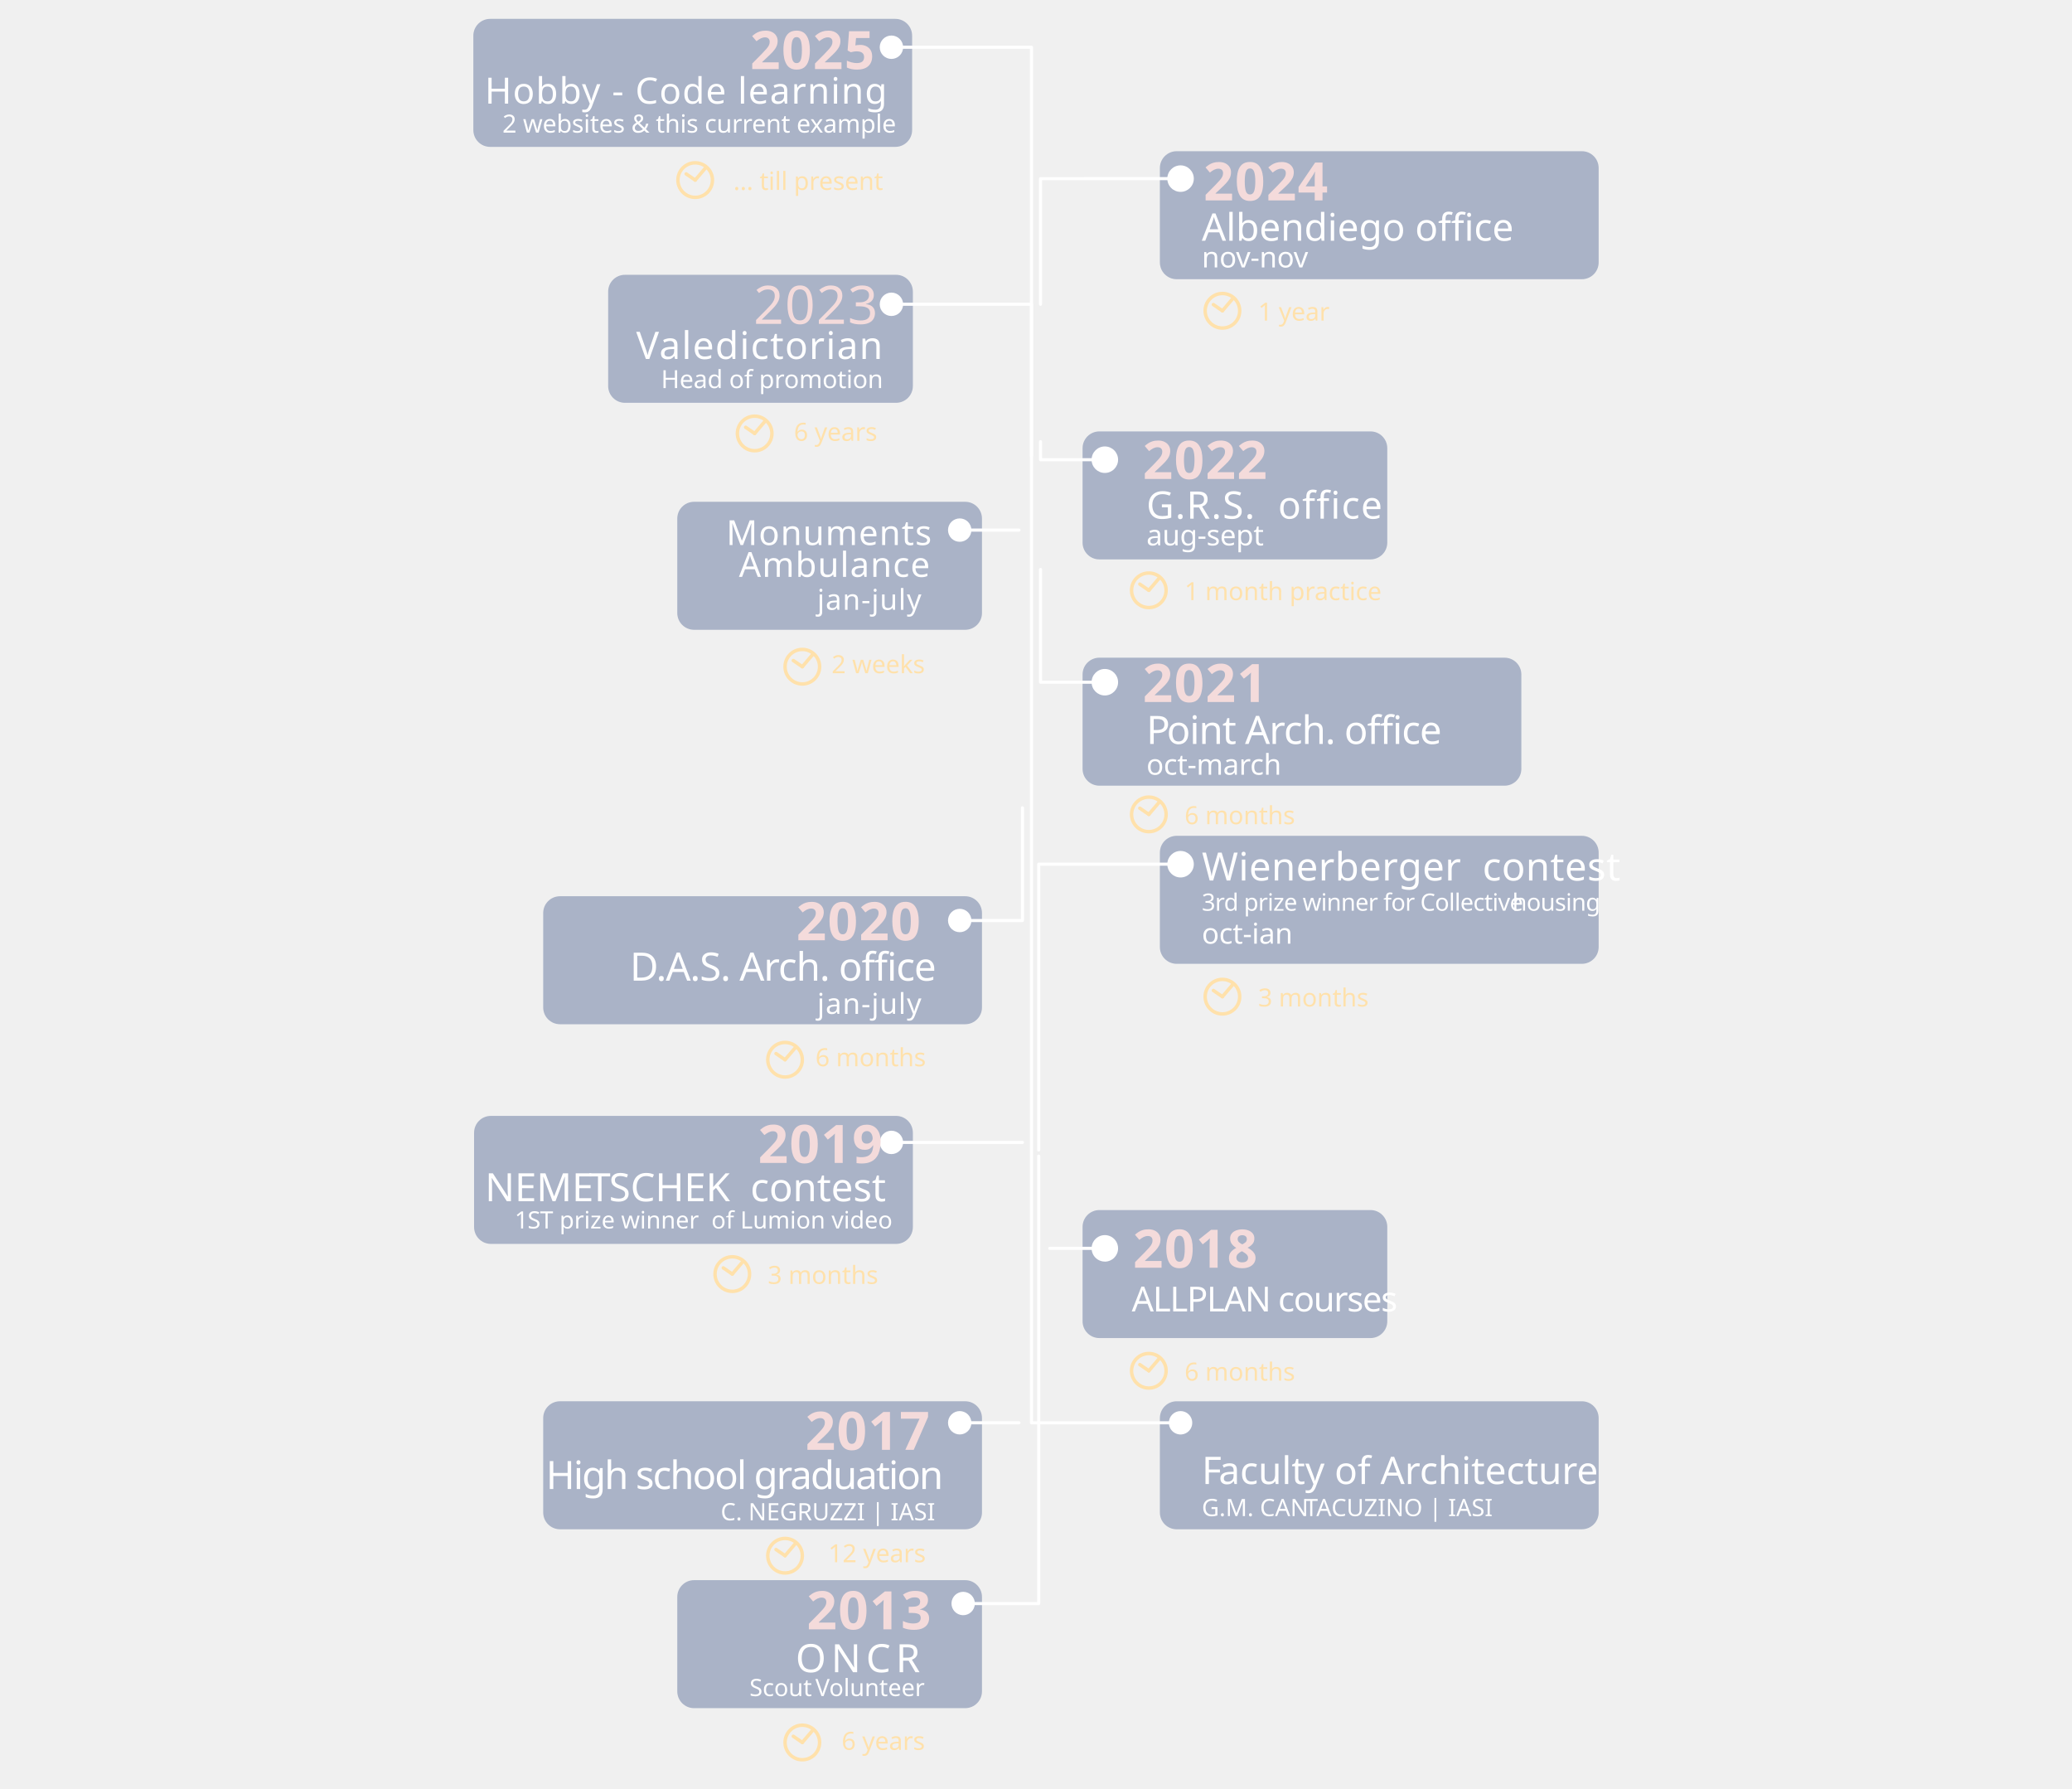
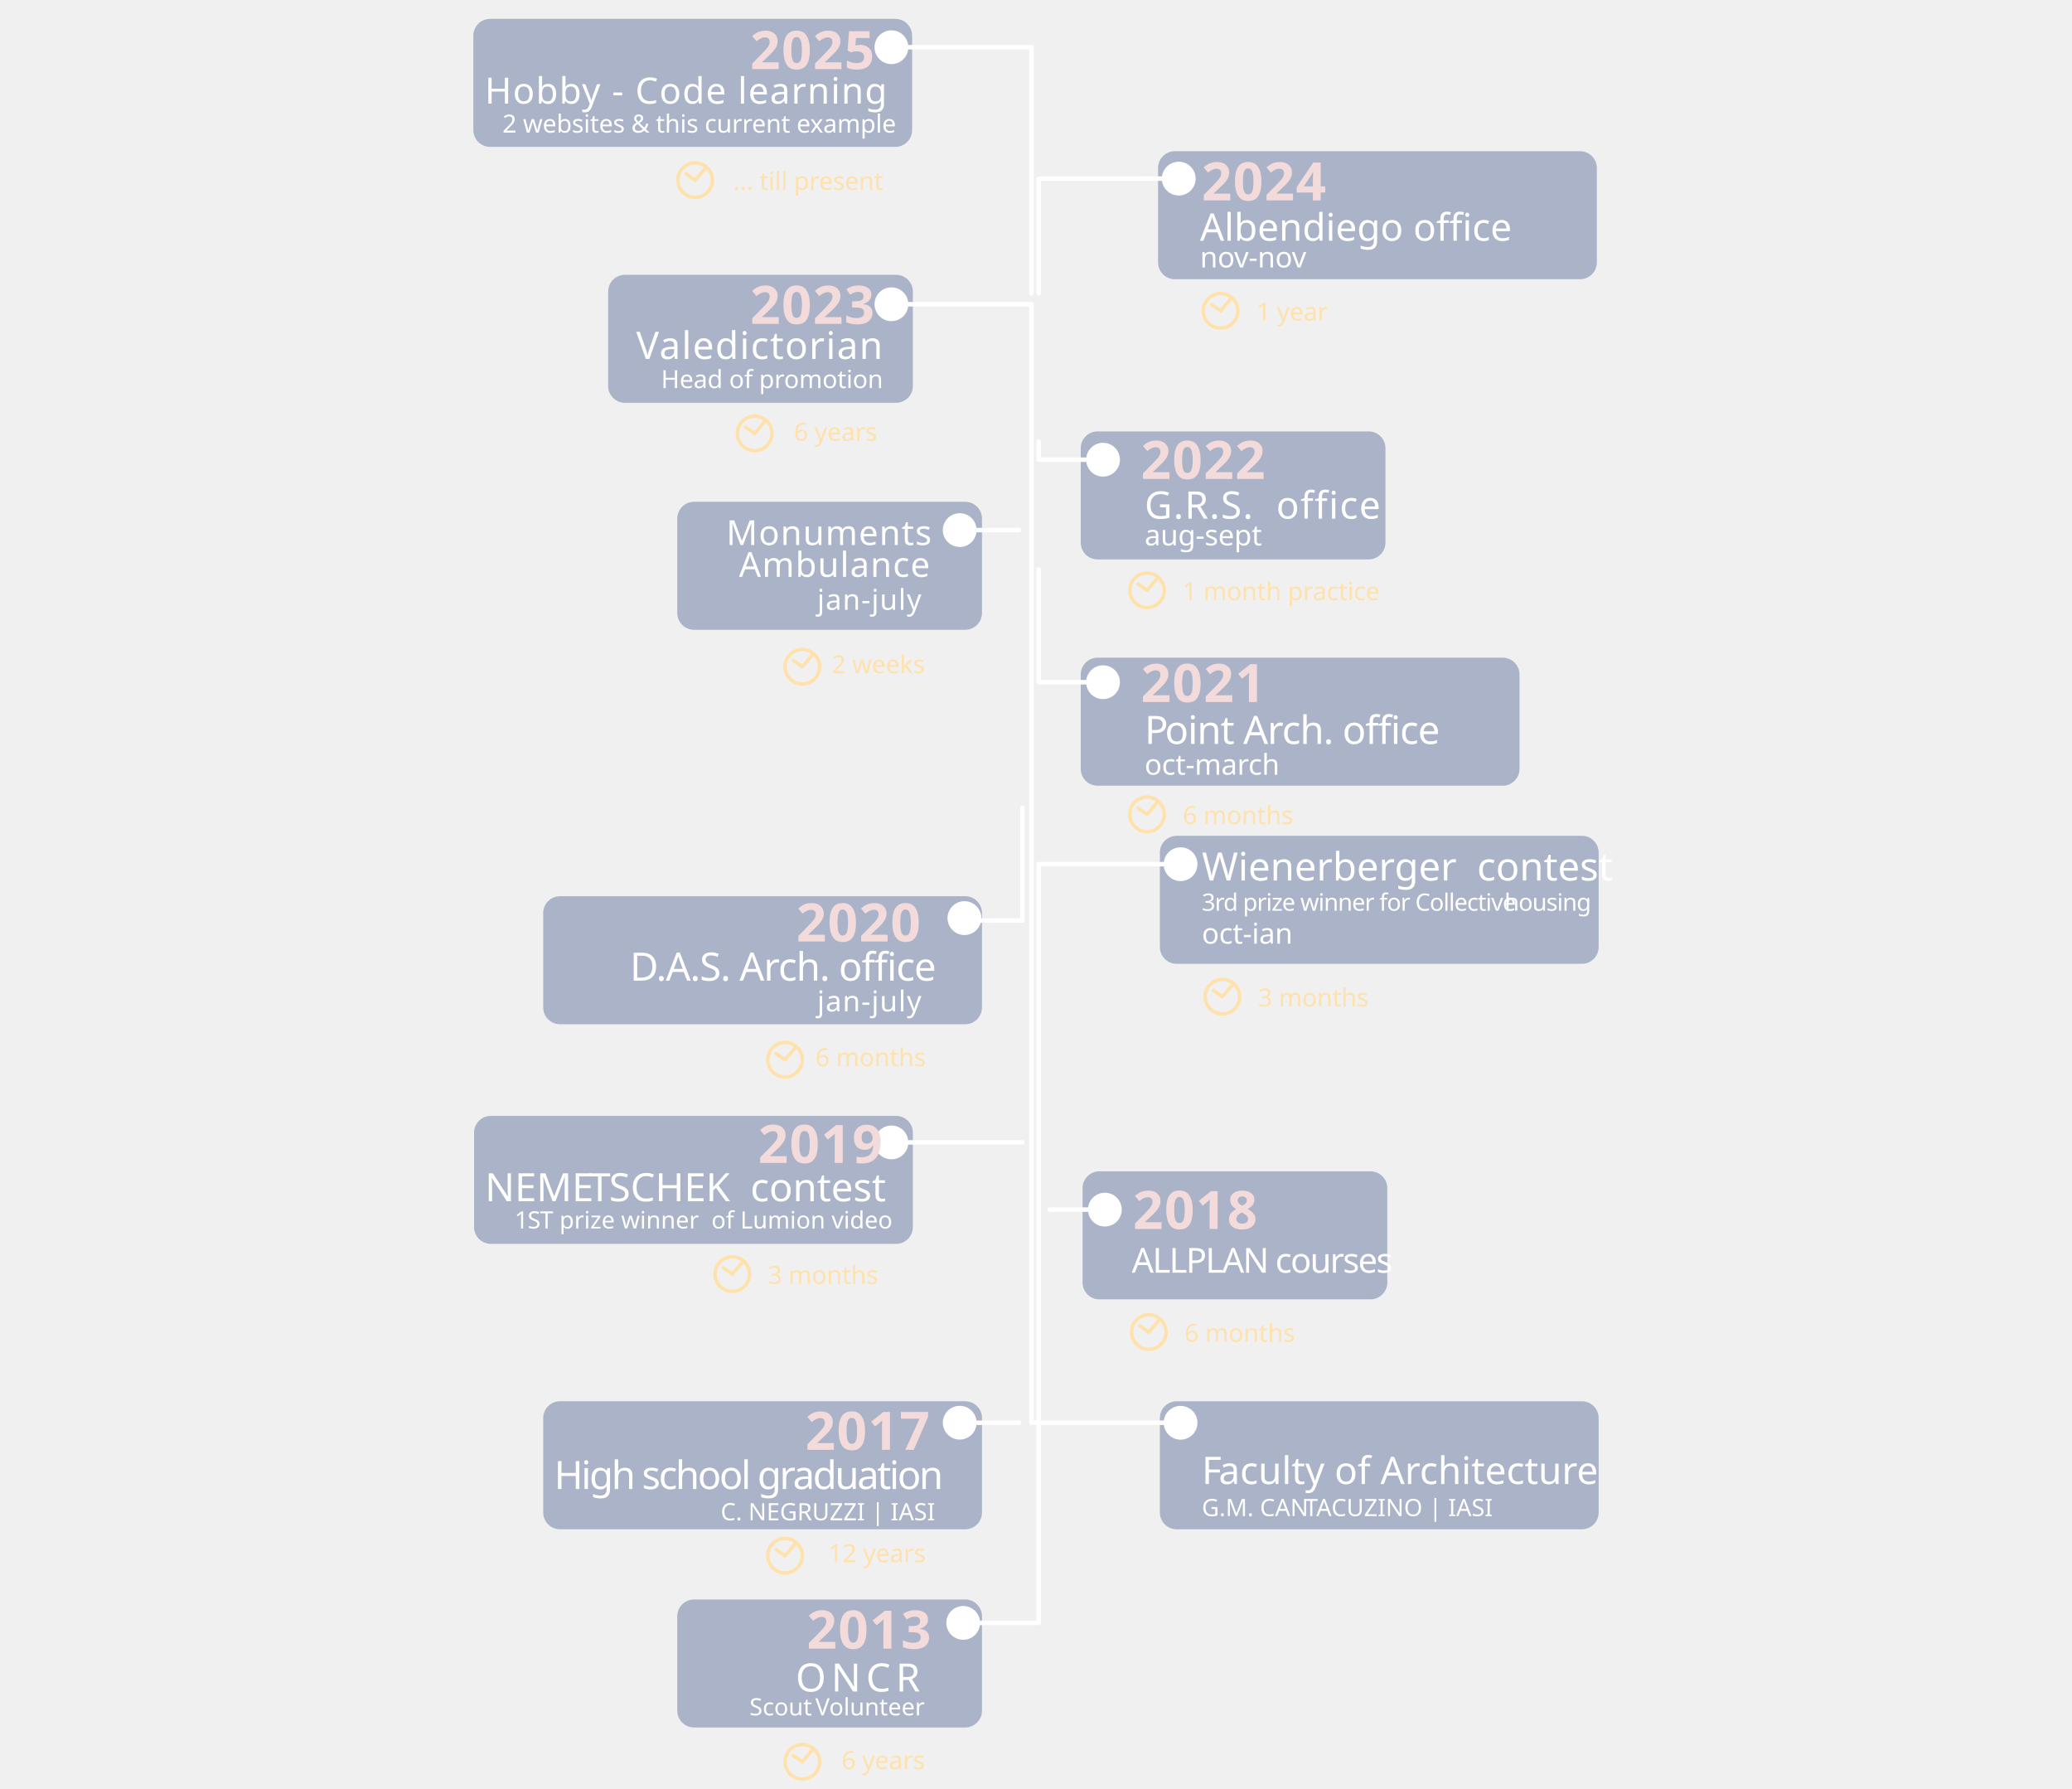
<svg xmlns="http://www.w3.org/2000/svg" id="cv_content" viewBox="0 0 1700 1467.19">
  <g id="Layer12">
-     <rect id="boxg12" x="555.68" y="1296.13" width="250" height="105" rx="13.78" transform="translate(1361.36 2697.26) rotate(-180)" style="fill: #63769e;opacity: 0.5" />
+     <rect id="boxg12" x="555.68" y="1311.97" width="250" height="105" rx="13.78" transform="translate(1361.36 2728.94) rotate(-180)" style="fill: #63769e;opacity: 0.5" />
    <g id="lineg12_1">
      <g>
-         <polyline points="790.27 1315.35 852.21 1315.35 852.21 948.3" style="fill: none;stroke: #fff;stroke-linecap: round;stroke-linejoin: round;stroke-width: 2.551px" />
-         <circle cx="790.27" cy="1315.35" r="9.59" transform="translate(-671.46 1782.28) rotate(-76.72)" style="fill: #fff" />
+         <polyline points="790.27 1331.19 852.21 1331.19 852.21 755.74" style="fill: none;stroke: #fff;stroke-linecap: round;stroke-linejoin: round;stroke-width: 3.685px" />
+         <circle cx="790.27" cy="1331.19" r="13.85" transform="translate(-742.01 1551.88) rotate(-67.5)" style="fill: #fff" />
      </g>
    </g>
    <g id="textg12">
-       <text id="title12_red" transform="translate(652.77 1371.64)" style="font-size: 32.074px;fill: #fff;font-family: YuGothicUI-Regular, Yu Gothic UI;letter-spacing: 0.13em">ONCR </text>
+       <text id="title12_red" transform="translate(652.77 1387.48)" style="font-size: 32.074px;fill: #fff;font-family: YuGothicUI-Regular, Yu Gothic UI;letter-spacing: 0.13em">ONCR </text>
      <g id="ScoutVolunteer">
-         <text transform="translate(614.9 1391.22)" style="font-size: 19.607px;fill: #fff;font-family: YuGothicUI-Regular, Yu Gothic UI">Scout <tspan x="54.07" y="0" style="letter-spacing: -0.045em">V</tspan>
+         <text transform="translate(614.9 1407.05)" style="font-size: 19.607px;fill: #fff;font-family: YuGothicUI-Regular, Yu Gothic UI">Scout <tspan x="54.07" y="0" style="letter-spacing: -0.045em">V</tspan>
          <tspan x="65.37" y="0">olunteer</tspan>
        </text>
      </g>
-       <text transform="translate(661.91 1336.45)" style="font-size: 43.495px;fill: #f4dbdb;font-family: YuGothicUI-Bold, Yu Gothic UI;font-weight: 700;letter-spacing: 0.02em">2013</text>
+       <text transform="translate(661.91 1352.29)" style="font-size: 43.495px;fill: #f4dbdb;font-family: YuGothicUI-Bold, Yu Gothic UI;font-weight: 700;letter-spacing: 0.02em">2013</text>
    </g>
    <g id="time12">
-       <text transform="translate(690.49 1435.33)" style="font-size: 20.551px;fill: #ffe1ab;font-family: YuGothicUI-Regular, Yu Gothic UI;letter-spacing: -0.005em">6 years</text>
-       <g>
-         <circle cx="658.28" cy="1429.27" r="14.17" style="fill: none;stroke: #ffe1ab;stroke-miterlimit: 10;stroke-width: 2.835px" />
-         <line x1="666.91" y1="1419.12" x2="658.28" y2="1429.27" style="fill: none;stroke: #ffe1ab;stroke-linecap: round;stroke-linejoin: round;stroke-width: 2.835px" />
-         <line x1="650.88" y1="1424.2" x2="658.28" y2="1429.27" style="fill: none;stroke: #ffe1ab;stroke-linecap: round;stroke-linejoin: round;stroke-width: 2.835px" />
+       <text transform="translate(690.49 1451.17)" style="font-size: 20.551px;fill: #ffe1ab;font-family: YuGothicUI-Regular, Yu Gothic UI;letter-spacing: -0.005em">6 years</text>
+       <g>
+         <circle cx="658.28" cy="1445.11" r="14.17" style="fill: none;stroke: #ffe1ab;stroke-miterlimit: 10;stroke-width: 2.835px" />
+         <line x1="666.91" y1="1434.96" x2="658.28" y2="1445.11" style="fill: none;stroke: #ffe1ab;stroke-linecap: round;stroke-linejoin: round;stroke-width: 2.835px" />
+         <line x1="650.88" y1="1440.04" x2="658.28" y2="1445.11" style="fill: none;stroke: #ffe1ab;stroke-linecap: round;stroke-linejoin: round;stroke-width: 2.835px" />
      </g>
    </g>
  </g>
  <g id="Layer11">
    <rect id="boxg11" x="445.68" y="1149.41" width="360" height="105" rx="13.78" transform="translate(1251.36 2403.81) rotate(-180)" style="fill: #63769e;opacity: 0.5" />
    <g id="lineg11_1">
      <g>
-         <line x1="836.02" y1="1167.04" x2="787.41" y2="1167.04" style="fill: none;stroke: #fff;stroke-linecap: round;stroke-linejoin: round;stroke-width: 2.551px" />
-         <circle cx="787.41" cy="1167.04" r="9.59" transform="translate(-594.6 898.6) rotate(-45)" style="fill: #fff" />
+         <line x1="836.02" y1="1167.04" x2="787.41" y2="1167.04" style="fill: none;stroke: #fff;stroke-linecap: round;stroke-linejoin: round;stroke-width: 3.685px" />
+         <circle cx="787.41" cy="1167.04" r="13.85" transform="translate(-619.75 1123.44) rotate(-54.22)" style="fill: #fff" />
      </g>
    </g>
    <g id="textg11">
      <text transform="translate(660.73 1189.23)" style="font-size: 43.495px;fill: #f4dbdb;font-family: YuGothicUI-Bold, Yu Gothic UI;font-weight: 700;letter-spacing: 0.02em">2017</text>
      <text transform="translate(591.26 1247.02)" style="font-size: 19.607px;fill: #fff;font-family: YuGothicUI-Regular, Yu Gothic UI">C. NEGRUZZI | IASI</text>
-       <text id="title11_red" transform="translate(447.97 1221.39)" style="font-size: 32.074px;fill: #fff;font-family: YuGothicUI-Regular, Yu Gothic UI;letter-spacing: -0.04em">High school graduation </text>
+       <text id="title11_red" transform="translate(454.68 1221.39)" style="font-size: 32.074px;fill: #fff;font-family: YuGothicUI-Regular, Yu Gothic UI;letter-spacing: -0.05em">High school graduation </text>
    </g>
    <g id="time11">
      <text transform="translate(679.56 1281.42)" style="font-size: 20.551px;fill: #ffe1ab;font-family: YuGothicUI-Regular, Yu Gothic UI;letter-spacing: -0.005em">12 years</text>
      <g>
        <circle cx="644.11" cy="1276.08" r="14.17" style="fill: none;stroke: #ffe1ab;stroke-miterlimit: 10;stroke-width: 2.835px" />
        <line x1="652.75" y1="1265.93" x2="644.11" y2="1276.08" style="fill: none;stroke: #ffe1ab;stroke-linecap: round;stroke-linejoin: round;stroke-width: 2.835px" />
        <line x1="636.71" y1="1271.01" x2="644.11" y2="1276.08" style="fill: none;stroke: #ffe1ab;stroke-linecap: round;stroke-linejoin: round;stroke-width: 2.835px" />
      </g>
    </g>
  </g>
  <g id="Layer10">
-     <rect id="boxg10" x="888.21" y="992.56" width="250" height="105" rx="13.78" style="fill: #63769e;opacity: 0.5" />
+     <rect id="boxg10" x="888.21" y="960.8" width="250" height="105" rx="13.78" style="fill: #63769e;opacity: 0.5" />
    <g id="lineg10_1">
      <g>
-         <line x1="861.27" y1="1023.97" x2="906.48" y2="1023.97" style="fill: none;stroke: #fff;stroke-linecap: round;stroke-linejoin: round;stroke-width: 2.551px" />
-         <g>
-           <path d="M906.48,1033.56a9.6,9.6,0,1,0-9.59-9.59A9.59,9.59,0,0,0,906.48,1033.56Z" style="fill: #fff" />
-           <path d="M906.48,1034.83A10.87,10.87,0,1,1,917.35,1024a10.87,10.87,0,0,1-10.87,10.86Zm0-19.18a8.32,8.32,0,1,0,8.32,8.32,8.32,8.32,0,0,0-8.32-8.32Z" style="fill: #fff" />
-         </g>
+         <line x1="861.27" y1="992.2" x2="906.48" y2="992.2" style="fill: none;stroke: #fff;stroke-linecap: round;stroke-linejoin: round;stroke-width: 3.685px" />
+         <path d="M906.48,1006.06a13.86,13.86,0,1,0-13.85-13.86A13.87,13.87,0,0,0,906.48,1006.06Z" style="fill: #fff" />
      </g>
    </g>
    <g id="textg10">
-       <text transform="translate(929.55 1039.84)" style="font-size: 43.495px;fill: #f4dbdb;font-family: YuGothicUI-Bold, Yu Gothic UI;font-weight: 700;letter-spacing: 0.02em">2018</text>
-       <text id="title10_red" transform="translate(928.55 1075.71)" style="font-size: 28.346px;fill: #fff;font-family: YuGothicUI-Regular, Yu Gothic UI;letter-spacing: -0.03em">ALLPLAN courses</text>
+       <text transform="translate(929.55 1008.07)" style="font-size: 43.495px;fill: #f4dbdb;font-family: YuGothicUI-Bold, Yu Gothic UI;font-weight: 700;letter-spacing: 0.02em">2018</text>
+       <text id="title10_red" transform="translate(928.55 1043.94)" style="font-size: 28.346px;fill: #fff;font-family: YuGothicUI-Regular, Yu Gothic UI;letter-spacing: -0.04em">ALLPLAN courses</text>
    </g>
    <g id="time10">
-       <text transform="translate(971.88 1132.45)" style="font-size: 20.551px;fill: #ffe1ab;font-family: YuGothicUI-Regular, Yu Gothic UI;letter-spacing: -0.005em">6 months</text>
-       <g>
-         <circle cx="942.58" cy="1124.39" r="14.17" style="fill: none;stroke: #ffe1ab;stroke-miterlimit: 10;stroke-width: 2.835px" />
-         <line x1="951.22" y1="1114.24" x2="942.58" y2="1124.39" style="fill: none;stroke: #ffe1ab;stroke-linecap: round;stroke-linejoin: round;stroke-width: 2.835px" />
-         <line x1="935.18" y1="1119.31" x2="942.58" y2="1124.39" style="fill: none;stroke: #ffe1ab;stroke-linecap: round;stroke-linejoin: round;stroke-width: 2.835px" />
+       <text transform="translate(971.88 1100.68)" style="font-size: 20.551px;fill: #ffe1ab;font-family: YuGothicUI-Regular, Yu Gothic UI;letter-spacing: -0.005em">6 months</text>
+       <g>
+         <circle cx="942.58" cy="1092.62" r="14.17" style="fill: none;stroke: #ffe1ab;stroke-miterlimit: 10;stroke-width: 2.835px" />
+         <line x1="951.22" y1="1082.47" x2="942.58" y2="1092.62" style="fill: none;stroke: #ffe1ab;stroke-linecap: round;stroke-linejoin: round;stroke-width: 2.835px" />
+         <line x1="935.18" y1="1087.55" x2="942.58" y2="1092.62" style="fill: none;stroke: #ffe1ab;stroke-linecap: round;stroke-linejoin: round;stroke-width: 2.835px" />
      </g>
    </g>
  </g>
  <g id="Layer9">
    <rect id="boxg9" x="388.97" y="915.32" width="360" height="105" rx="13.78" style="fill: #63769e;opacity: 0.5" />
    <g id="lineg9_1">
      <g>
-         <line x1="838.88" y1="937.07" x2="731.38" y2="937.07" style="fill: none;stroke: #fff;stroke-linecap: round;stroke-linejoin: round;stroke-width: 2.551px" />
-         <path d="M731.38,927.48a9.59,9.59,0,1,0,9.6,9.59A9.59,9.59,0,0,0,731.38,927.48Z" style="fill: #fff" />
+         <line x1="838.88" y1="937.07" x2="731.38" y2="937.07" style="fill: none;stroke: #fff;stroke-linecap: round;stroke-linejoin: round;stroke-width: 3.685px" />
+         <path d="M731.38,923.21a13.86,13.86,0,1,0,13.86,13.86A13.86,13.86,0,0,0,731.38,923.21Z" style="fill: #fff" />
      </g>
    </g>
    <g id="textg9">
      <text transform="translate(621.94 953.92)" style="font-size: 43.495px;fill: #f4dbdb;font-family: YuGothicUI-Bold, Yu Gothic UI;font-weight: 700;letter-spacing: 0.02em">2019</text>
      <text id="title9_red" transform="translate(397.93 985.34)" style="font-size: 32.074px;fill: #fff;font-family: YuGothicUI-Regular, Yu Gothic UI">NEME<tspan x="85.24" y="0" style="letter-spacing: -0.01em">T</tspan>
        <tspan x="101.73" y="0" xml:space="preserve">SCHEK  contest</tspan>
      </text>
      <text transform="translate(422.23 1007.66)" style="font-size: 19.607px;fill: #fff;font-family: YuGothicUI-Regular, Yu Gothic UI">1<tspan x="10.57" y="0" style="letter-spacing: -0.01em">S</tspan>
        <tspan x="20.79" y="0" xml:space="preserve">T prize winner  of Lumion video</tspan>
      </text>
    </g>
    <g id="time9">
      <text transform="translate(629.9 1053.12)" style="font-size: 20.551px;fill: #ffe1ab;font-family: YuGothicUI-Regular, Yu Gothic UI;letter-spacing: -0.005em">3 months</text>
      <g>
        <circle cx="600.82" cy="1045.06" r="14.17" style="fill: none;stroke: #ffe1ab;stroke-miterlimit: 10;stroke-width: 2.835px" />
        <line x1="609.45" y1="1034.91" x2="600.82" y2="1045.06" style="fill: none;stroke: #ffe1ab;stroke-linecap: round;stroke-linejoin: round;stroke-width: 2.835px" />
        <line x1="593.42" y1="1039.99" x2="600.82" y2="1045.06" style="fill: none;stroke: #ffe1ab;stroke-linecap: round;stroke-linejoin: round;stroke-width: 2.835px" />
      </g>
    </g>
  </g>
  <g id="Layer8">
    <rect id="boxg8" x="951.64" y="685.58" width="360" height="105" rx="13.78" style="fill: #63769e;opacity: 0.5" />
    <g id="lineg8_1">
      <g>
-         <polyline points="968.62 708.83 852.21 708.83 852.21 943.29" style="fill: none;stroke: #fff;stroke-linecap: round;stroke-linejoin: round;stroke-width: 2.551px" />
-         <g>
-           <path d="M968.62,699.24a9.59,9.59,0,1,1-9.6,9.59A9.59,9.59,0,0,1,968.62,699.24Z" style="fill: #fff" />
-           <path d="M968.62,698a10.87,10.87,0,1,0,10.86,10.87A10.88,10.88,0,0,0,968.62,698Zm0,19.19a8.32,8.32,0,1,1,8.31-8.32,8.33,8.33,0,0,1-8.31,8.32Z" style="fill: #fff" />
-         </g>
+         <polyline points="968.62 708.83 852.21 708.83 852.21 755.74" style="fill: none;stroke: #fff;stroke-linecap: round;stroke-linejoin: round;stroke-width: 3.685px" />
+         <path d="M968.62,695a13.86,13.86,0,1,1-13.86,13.85A13.85,13.85,0,0,1,968.62,695Z" style="fill: #fff" />
      </g>
    </g>
    <g id="textg8">
-       <text id="title8_red" transform="translate(986.03 722.25)" style="font-size: 32.074px;fill: #fff;font-family: YuGothicUI-Regular, Yu Gothic UI;letter-spacing: 0.01em">
+       <text id="title8_red" transform="translate(986.03 722.25)" style="font-size: 32.074px;fill: #fff;font-family: YuGothicUI-Regular, Yu Gothic UI">
        <tspan xml:space="preserve">Wienerberger  contest</tspan>
      </text>
-       <text transform="translate(986.03 747.02)" style="font-size: 19.607px;fill: #fff;font-family: YuGothicUI-Regular, Yu Gothic UI;letter-spacing: -0.02em">3rd prize winner for Collective<tspan x="246.56" y="0" style="font-size: 32.074px;letter-spacing: -0.02em"> </tspan>
-         <tspan x="254.71" y="0">housing</tspan>
+       <text transform="translate(986.03 747.02)" style="font-size: 19.607px;fill: #fff;font-family: YuGothicUI-Regular, Yu Gothic UI;letter-spacing: -0.03em">3rd prize winner for Collective<tspan x="240.48" y="0" style="font-size: 32.074px;letter-spacing: -0.03em"> </tspan>
+         <tspan x="248.31" y="0">housing</tspan>
      </text>
      <text transform="translate(986.03 774.06)" style="font-size: 23.528px;fill: #fff;font-family: YuGothicUI-Regular, Yu Gothic UI;letter-spacing: -0.006em">oct-ian</text>
    </g>
    <g id="time8">
      <text transform="translate(1032.25 825.58)" style="font-size: 20.551px;fill: #ffe1ab;font-family: YuGothicUI-Regular, Yu Gothic UI;letter-spacing: -0.005em">3 months</text>
      <g>
        <circle cx="1002.95" cy="817.52" r="14.17" style="fill: none;stroke: #ffe1ab;stroke-miterlimit: 10;stroke-width: 2.835px" />
        <line x1="1011.59" y1="807.37" x2="1002.95" y2="817.52" style="fill: none;stroke: #ffe1ab;stroke-linecap: round;stroke-linejoin: round;stroke-width: 2.835px" />
        <line x1="995.55" y1="812.44" x2="1002.95" y2="817.52" style="fill: none;stroke: #ffe1ab;stroke-linecap: round;stroke-linejoin: round;stroke-width: 2.835px" />
      </g>
    </g>
  </g>
  <g id="Layer7">
    <rect id="boxg7" x="445.68" y="735.14" width="360" height="105" rx="13.78" style="fill: #63769e;opacity: 0.5" />
    <g id="lineg7_1">
      <g>
-         <polyline points="838.88 662.6 838.88 755.06 787.41 755.06" style="fill: none;stroke: #fff;stroke-linecap: round;stroke-linejoin: round;stroke-width: 2.551px" />
-         <circle cx="787.41" cy="755.06" r="9.59" transform="translate(-229.01 358.8) rotate(-22.5)" style="fill: #fff" />
+         <polyline points="838.88 662.6 838.88 755.06 787.41 755.06" style="fill: none;stroke: #fff;stroke-linecap: round;stroke-linejoin: round;stroke-width: 3.685px" />
+         <circle cx="787.41" cy="755.06" r="13.85" transform="matrix(0.95, -0.32, 0.32, 0.95, -198.36, 287.75)" style="fill: #fff" />
      </g>
    </g>
    <g id="textg7">
-       <text transform="translate(653.29 771.26)" style="font-size: 43.495px;fill: #f4dbdb;font-family: YuGothicUI-Bold, Yu Gothic UI;font-weight: 700;letter-spacing: 0.02em">2020</text>
+       <text transform="translate(653.29 772.26)" style="font-size: 43.495px;fill: #f4dbdb;font-family: YuGothicUI-Bold, Yu Gothic UI;font-weight: 700;letter-spacing: 0.02em">2020</text>
      <text id="title7_red" transform="translate(516.83 804.38)" style="font-size: 32.074px;fill: #fff;font-family: YuGothicUI-Regular, Yu Gothic UI;letter-spacing: -0.02em">D.A.S. Arch. office</text>
-       <text transform="translate(670.49 831.62)" style="font-size: 23.528px;fill: #fff;font-family: YuGothicUI-Regular, Yu Gothic UI;letter-spacing: 0.033em">jan-july</text>
+       <text transform="translate(670.49 829.62)" style="font-size: 23.528px;fill: #fff;font-family: YuGothicUI-Regular, Yu Gothic UI;letter-spacing: 0.033em">jan-july</text>
    </g>
    <g id="time7">
      <text transform="translate(669.01 874.6)" style="font-size: 20.551px;fill: #ffe1ab;font-family: YuGothicUI-Regular, Yu Gothic UI;letter-spacing: -0.005em">6 months</text>
      <g>
        <circle cx="644.11" cy="869.26" r="14.17" style="fill: none;stroke: #ffe1ab;stroke-miterlimit: 10;stroke-width: 2.835px" />
        <line x1="652.75" y1="859.11" x2="644.11" y2="869.26" style="fill: none;stroke: #ffe1ab;stroke-linecap: round;stroke-linejoin: round;stroke-width: 2.835px" />
        <line x1="636.71" y1="864.19" x2="644.11" y2="869.26" style="fill: none;stroke: #ffe1ab;stroke-linecap: round;stroke-linejoin: round;stroke-width: 2.835px" />
      </g>
    </g>
  </g>
  <g id="Layer6">
-     <rect id="boxg6" x="888.21" y="539.47" width="360" height="105" rx="13.78" style="fill: #63769e;opacity: 0.5" />
+     <rect id="boxg6" x="886.71" y="539.47" width="360" height="105" rx="13.78" style="fill: #63769e;opacity: 0.5" />
    <g id="lineg6_1">
      <g>
-         <polyline points="906.48 559.59 853.71 559.59 853.71 467.13" style="fill: none;stroke: #fff;stroke-linecap: round;stroke-linejoin: round;stroke-width: 2.551px" />
-         <g>
-           <path d="M906.48,550a9.6,9.6,0,1,1-9.59,9.6A9.59,9.59,0,0,1,906.48,550Z" style="fill: #fff" />
-           <path d="M906.48,548.72a10.87,10.87,0,1,0,10.87,10.87,10.87,10.87,0,0,0-10.87-10.87Zm0,19.18a8.32,8.32,0,1,1,8.32-8.31,8.32,8.32,0,0,1-8.32,8.31Z" style="fill: #fff" />
-         </g>
+         <polyline points="904.99 559.59 852.21 559.59 852.21 467.13" style="fill: none;stroke: #fff;stroke-linecap: round;stroke-linejoin: round;stroke-width: 3.685px" />
+         <path d="M905,545.73a13.86,13.86,0,1,1-13.86,13.86A13.85,13.85,0,0,1,905,545.73Z" style="fill: #fff" />
      </g>
    </g>
    <g id="textg6">
-       <text transform="translate(937.55 575.83)" style="font-size: 43.495px;fill: #f4dbdb;font-family: YuGothicUI-Bold, Yu Gothic UI;font-weight: 700;letter-spacing: 0.02em">2021</text>
-       <text id="title6_red" transform="translate(940.59 610.21)" style="font-size: 32.074px;fill: #fff;font-family: YuGothicUI-Regular, Yu Gothic UI;letter-spacing: -0.04em">P<tspan x="16.68" y="0" style="letter-spacing: -0.02em">oint Arch. office</tspan>
-       </text>
-       <text transform="translate(940.59 635.47)" style="font-size: 23.528px;fill: #fff;font-family: YuGothicUI-Regular, Yu Gothic UI;letter-spacing: -0.006em">oct-march</text>
+       <text transform="translate(936.05 575.83)" style="font-size: 43.495px;fill: #f4dbdb;font-family: YuGothicUI-Bold, Yu Gothic UI;font-weight: 700;letter-spacing: 0.02em">2021</text>
+       <text id="title6_red" transform="translate(939.09 610.21)" style="font-size: 32.074px;fill: #fff;font-family: YuGothicUI-Regular, Yu Gothic UI;letter-spacing: -0.04em">P<tspan x="16.68" y="0" style="letter-spacing: -0.02em">oint Arch. office</tspan>
+       </text>
+       <text transform="translate(939.09 635.47)" style="font-size: 23.528px;fill: #fff;font-family: YuGothicUI-Regular, Yu Gothic UI;letter-spacing: -0.006em">oct-march</text>
    </g>
    <g id="time6">
-       <text transform="translate(971.88 676.06)" style="font-size: 20.551px;fill: #ffe1ab;font-family: YuGothicUI-Regular, Yu Gothic UI;letter-spacing: -0.005em">6 months</text>
-       <g>
-         <circle cx="942.58" cy="668" r="14.17" style="fill: none;stroke: #ffe1ab;stroke-miterlimit: 10;stroke-width: 2.835px" />
-         <line x1="951.22" y1="657.85" x2="942.58" y2="668" style="fill: none;stroke: #ffe1ab;stroke-linecap: round;stroke-linejoin: round;stroke-width: 2.835px" />
-         <line x1="935.18" y1="662.93" x2="942.58" y2="668" style="fill: none;stroke: #ffe1ab;stroke-linecap: round;stroke-linejoin: round;stroke-width: 2.835px" />
+       <text transform="translate(970.39 676.06)" style="font-size: 20.551px;fill: #ffe1ab;font-family: YuGothicUI-Regular, Yu Gothic UI;letter-spacing: -0.005em">6 months</text>
+       <g>
+         <circle cx="941.09" cy="668" r="14.17" style="fill: none;stroke: #ffe1ab;stroke-miterlimit: 10;stroke-width: 2.835px" />
+         <line x1="949.72" y1="657.85" x2="941.09" y2="668" style="fill: none;stroke: #ffe1ab;stroke-linecap: round;stroke-linejoin: round;stroke-width: 2.835px" />
+         <line x1="933.69" y1="662.93" x2="941.09" y2="668" style="fill: none;stroke: #ffe1ab;stroke-linecap: round;stroke-linejoin: round;stroke-width: 2.835px" />
      </g>
    </g>
  </g>
  <g id="Layer5">
    <rect id="boxg5" x="555.68" y="411.61" width="250" height="105" rx="13.78" transform="translate(1361.36 928.21) rotate(-180)" style="fill: #63769e;opacity: 0.5" />
    <g id="lineg5_1">
      <g>
-         <line x1="836.02" y1="434.82" x2="787.41" y2="434.82" style="fill: none;stroke: #fff;stroke-linecap: round;stroke-linejoin: round;stroke-width: 2.551px" />
-         <circle cx="787.41" cy="434.82" r="9.59" transform="translate(-106.46 334.43) rotate(-22.5)" style="fill: #fff" />
+         <line x1="836.02" y1="434.82" x2="787.41" y2="434.82" style="fill: none;stroke: #fff;stroke-linecap: round;stroke-linejoin: round;stroke-width: 3.685px" />
+         <circle cx="787.41" cy="434.82" r="13.85" transform="translate(-106.46 334.43) rotate(-22.5)" style="fill: #fff" />
      </g>
    </g>
    <g id="textg5">
      <text id="title5_red" transform="translate(595.88 447.06)" style="font-size: 28.346px;fill: #fff;font-family: YuGothicUI-Regular, Yu Gothic UI;letter-spacing: 0.03em">Monuments <tspan x="10.41" y="26.13">Ambulance</tspan>
      </text>
      <text transform="translate(670.49 500.2)" style="font-size: 23.528px;fill: #fff;font-family: YuGothicUI-Regular, Yu Gothic UI;letter-spacing: 0.033em">jan-july</text>
    </g>
    <g id="time5">
      <text transform="translate(682.26 552.21)" style="font-size: 20.551px;fill: #ffe1ab;font-family: YuGothicUI-Regular, Yu Gothic UI;letter-spacing: -0.005em">2 weeks</text>
      <g>
        <circle cx="658.28" cy="546.87" r="14.17" style="fill: none;stroke: #ffe1ab;stroke-miterlimit: 10;stroke-width: 2.835px" />
        <line x1="666.91" y1="536.72" x2="658.28" y2="546.87" style="fill: none;stroke: #ffe1ab;stroke-linecap: round;stroke-linejoin: round;stroke-width: 2.835px" />
        <line x1="650.88" y1="541.8" x2="658.28" y2="546.87" style="fill: none;stroke: #ffe1ab;stroke-linecap: round;stroke-linejoin: round;stroke-width: 2.835px" />
      </g>
    </g>
  </g>
  <g id="Layer4">
-     <rect id="boxg4" x="888.21" y="353.86" width="250" height="105" rx="13.78" style="fill: #63769e;opacity: 0.5" />
+     <rect id="boxg4" x="886.71" y="353.86" width="250" height="105" rx="13.78" style="fill: #63769e;opacity: 0.5" />
    <g id="lineg4_1">
      <g>
-         <polyline points="853.71 362.28 853.71 377.08 906.48 377.08" style="fill: none;stroke: #fff;stroke-linecap: round;stroke-linejoin: round;stroke-width: 2.551px" />
-         <g>
-           <path d="M906.48,386.67a9.6,9.6,0,1,0-9.59-9.59A9.59,9.59,0,0,0,906.48,386.67Z" style="fill: #fff" />
-           <path d="M906.48,387.94a10.87,10.87,0,1,1,10.87-10.86,10.87,10.87,0,0,1-10.87,10.86Zm0-19.18a8.32,8.32,0,1,0,8.32,8.32,8.32,8.32,0,0,0-8.32-8.32Z" style="fill: #fff" />
-         </g>
+         <polyline points="852.21 362.28 852.21 377.08 904.99 377.08" style="fill: none;stroke: #fff;stroke-linecap: round;stroke-linejoin: round;stroke-width: 3.685px" />
+         <path d="M905,390.93a13.86,13.86,0,1,0-13.86-13.85A13.85,13.85,0,0,0,905,390.93Z" style="fill: #fff" />
      </g>
    </g>
    <g id="textg4">
-       <text transform="translate(937.55 392.86)" style="font-size: 43.495px;fill: #f4dbdb;font-family: YuGothicUI-Bold, Yu Gothic UI;font-weight: 700;letter-spacing: 0.02em">2022</text>
-       <text id="title4_red" transform="translate(940.59 425.44)" style="font-size: 31.181px;fill: #fff;font-family: YuGothicUI-Regular, Yu Gothic UI;letter-spacing: 0.03em">
+       <text transform="translate(936.05 392.86)" style="font-size: 43.495px;fill: #f4dbdb;font-family: YuGothicUI-Bold, Yu Gothic UI;font-weight: 700;letter-spacing: 0.02em">2022</text>
+       <text id="title4_red" transform="translate(939.09 425.44)" style="font-size: 31.181px;fill: #fff;font-family: YuGothicUI-Regular, Yu Gothic UI;letter-spacing: 0.03em">
        <tspan xml:space="preserve">G.R.S.  office</tspan>
      </text>
-       <text transform="translate(940.59 447.36)" style="font-size: 23.528px;fill: #fff;font-family: YuGothicUI-Regular, Yu Gothic UI;letter-spacing: -0.006em">aug-sept</text>
+       <text transform="translate(939.09 447.36)" style="font-size: 23.528px;fill: #fff;font-family: YuGothicUI-Regular, Yu Gothic UI;letter-spacing: -0.006em">aug-sept</text>
    </g>
    <g id="time4">
-       <text transform="translate(971.88 492.26)" style="font-size: 20.551px;fill: #ffe1ab;font-family: YuGothicUI-Regular, Yu Gothic UI;letter-spacing: -0.005em">1 month practice</text>
-       <g>
-         <circle cx="942.58" cy="484.2" r="14.17" style="fill: none;stroke: #ffe1ab;stroke-miterlimit: 10;stroke-width: 2.835px" />
-         <line x1="951.22" y1="474.06" x2="942.58" y2="484.2" style="fill: none;stroke: #ffe1ab;stroke-linecap: round;stroke-linejoin: round;stroke-width: 2.835px" />
-         <line x1="935.18" y1="479.13" x2="942.58" y2="484.2" style="fill: none;stroke: #ffe1ab;stroke-linecap: round;stroke-linejoin: round;stroke-width: 2.835px" />
+       <text transform="translate(970.39 492.26)" style="font-size: 20.551px;fill: #ffe1ab;font-family: YuGothicUI-Regular, Yu Gothic UI;letter-spacing: -0.005em">1 month practice</text>
+       <g>
+         <circle cx="941.09" cy="484.2" r="14.17" style="fill: none;stroke: #ffe1ab;stroke-miterlimit: 10;stroke-width: 2.835px" />
+         <line x1="949.72" y1="474.06" x2="941.09" y2="484.2" style="fill: none;stroke: #ffe1ab;stroke-linecap: round;stroke-linejoin: round;stroke-width: 2.835px" />
+         <line x1="933.69" y1="479.13" x2="941.09" y2="484.2" style="fill: none;stroke: #ffe1ab;stroke-linecap: round;stroke-linejoin: round;stroke-width: 2.835px" />
      </g>
    </g>
  </g>
  <g id="Layer15">
    <rect id="boxg15_2" x="951.64" y="1149.41" width="360" height="105" rx="13.78" style="fill: #63769e;opacity: 0.5" />
    <rect id="boxg15_1" x="498.97" y="225.41" width="250" height="105" rx="13.78" style="fill: #63769e;opacity: 0.5" />
    <g id="lineg15_1">
      <g>
-         <polyline points="968.62 1167.05 846.29 1167.05 846.29 249.56 731.38 249.56" style="fill: none;stroke: #fff;stroke-linecap: round;stroke-linejoin: round;stroke-width: 2.551px" />
-         <path d="M968.62,1157.45A9.6,9.6,0,1,1,959,1167,9.6,9.6,0,0,1,968.62,1157.45Z" style="fill: #fff" />
-         <path d="M731.38,240a9.6,9.6,0,1,0,9.6,9.6A9.6,9.6,0,0,0,731.38,240Z" style="fill: #fff" />
+         <polyline points="968.62 1167.05 846.29 1167.05 846.29 249.56 731.38 249.56" style="fill: none;stroke: #fff;stroke-linecap: round;stroke-linejoin: round;stroke-width: 3.685px" />
+         <path d="M968.62,1153.19A13.86,13.86,0,1,1,954.76,1167,13.85,13.85,0,0,1,968.62,1153.19Z" style="fill: #fff" />
+         <path d="M731.38,235.71a13.86,13.86,0,1,0,13.86,13.86A13.85,13.85,0,0,0,731.38,235.71Z" style="fill: #fff" />
      </g>
    </g>
    <g id="textg15">
      <text id="title14_red" transform="translate(986.03 1217.28)" style="font-size: 31.181px;fill: #fff;font-family: YuGothicUI-Regular, Yu Gothic UI">
        <tspan style="letter-spacing: -0.045em">F</tspan>
        <tspan x="13.82" y="0">aculty of Architecture</tspan>
      </text>
      <text transform="translate(986.03 1243.59)" style="font-size: 19.607px;fill: #fff;font-family: YuGothicUI-Regular, Yu Gothic UI">G.M. CAN<tspan x="84.38" y="0" style="letter-spacing: -0.035em">T</tspan>
        <tspan x="93.96" y="0" style="letter-spacing: -0.015em">A</tspan>
        <tspan x="106.31" y="0">CUZINO | IASI</tspan>
      </text>
-       <text transform="translate(618.24 265.65)" style="font-size: 43.495px;fill: #f4dbdb;font-family: YuGothicUI-Regular, Yu Gothic UI;letter-spacing: 0.02em">2023</text>
+       <text transform="translate(615.45 265.65)" style="font-size: 43.495px;fill: #f4dbdb;font-family: YuGothicUI-Bold, Yu Gothic UI;font-weight: 700;letter-spacing: 0.02em">2023</text>
      <text transform="translate(542.36 318.35)" style="font-size: 20.551px;fill: #fff;font-family: YuGothicUI-Regular, Yu Gothic UI;letter-spacing: -0.005em">Head of promotion</text>
      <text id="title15_red" transform="translate(521.97 294.45)" style="font-size: 31.181px;fill: #fff;font-family: YuGothicUI-Regular, Yu Gothic UI;letter-spacing: -0.015em">V<tspan x="18.9" y="0" style="letter-spacing: 0.03em">aledictorian</tspan>
      </text>
    </g>
    <g id="time15">
      <text transform="translate(651.38 361.59)" style="font-size: 20.551px;fill: #ffe1ab;font-family: YuGothicUI-Regular, Yu Gothic UI;letter-spacing: -0.005em">6 years</text>
      <g>
        <circle cx="619.17" cy="355.53" r="14.17" style="fill: none;stroke: #ffe1ab;stroke-miterlimit: 10;stroke-width: 2.835px" />
        <line x1="627.8" y1="345.38" x2="619.17" y2="355.53" style="fill: none;stroke: #ffe1ab;stroke-linecap: round;stroke-linejoin: round;stroke-width: 2.835px" />
        <line x1="611.77" y1="350.46" x2="619.17" y2="355.53" style="fill: none;stroke: #ffe1ab;stroke-linecap: round;stroke-linejoin: round;stroke-width: 2.835px" />
      </g>
    </g>
  </g>
  <g id="Layer2">
-     <rect id="boxg2" x="951.64" y="124.03" width="360" height="105" rx="13.78" style="fill: #63769e;opacity: 0.5" />
+     <rect id="boxg2" x="950.15" y="124.03" width="360" height="105" rx="13.78" style="fill: #63769e;opacity: 0.5" />
    <g id="lineg2_1">
-       <polyline points="968.62 146.51 853.71 146.56 853.71 249.56" style="fill: none" />
-       <g>
-         <polyline points="968.62 146.51 853.71 146.56 853.71 249.56" style="fill: none;stroke: #fff;stroke-linecap: round;stroke-linejoin: round;stroke-width: 2.551px" />
-         <g>
-           <path d="M968.61,136.92a9.59,9.59,0,1,1-9.59,9.59A9.59,9.59,0,0,1,968.61,136.92Z" style="fill: #fff" />
-           <path d="M968.61,135.64a10.87,10.87,0,1,0,10.87,10.86,10.88,10.88,0,0,0-10.87-10.86Zm0,19.19a8.32,8.32,0,1,1,8.31-8.32,8.33,8.33,0,0,1-8.31,8.32C964,154.83,973.21,154.82,968.62,154.83Z" style="fill: #fff" />
-         </g>
+       <g>
+         <polyline points="967.12 146.51 852.21 146.56 852.21 240.75" style="fill: none;stroke: #fff;stroke-linecap: round;stroke-linejoin: round;stroke-width: 3.685px" />
+         <path d="M967.11,132.65a13.86,13.86,0,1,1-13.85,13.86A13.86,13.86,0,0,1,967.11,132.65Z" style="fill: #fff" />
      </g>
    </g>
    <g id="textg2">
-       <text transform="translate(987.43 164.39)" style="font-size: 43.495px;fill: #f4dbdb;font-family: YuGothicUI-Bold, Yu Gothic UI;font-weight: 700;letter-spacing: 0.02em">2024</text>
-       <text id="title2_red" transform="translate(986.03 197.45)" style="font-size: 31.181px;fill: #fff;font-family: YuGothicUI-Regular, Yu Gothic UI">Albendiego office</text>
-       <text transform="translate(986.03 219.37)" style="font-size: 23.528px;fill: #fff;font-family: YuGothicUI-Regular, Yu Gothic UI;letter-spacing: -0.006em">nov-nov</text>
+       <text transform="translate(985.93 164.39)" style="font-size: 43.495px;fill: #f4dbdb;font-family: YuGothicUI-Bold, Yu Gothic UI;font-weight: 700;letter-spacing: 0.02em">2024</text>
+       <text id="title2_red" transform="translate(984.54 197.45)" style="font-size: 31.181px;fill: #fff;font-family: YuGothicUI-Regular, Yu Gothic UI">Albendiego office</text>
+       <text transform="translate(984.54 219.37)" style="font-size: 23.528px;fill: #fff;font-family: YuGothicUI-Regular, Yu Gothic UI;letter-spacing: -0.006em">nov-nov</text>
    </g>
    <g id="time2">
-       <text transform="translate(1032.25 262.98)" style="font-size: 20.551px;fill: #ffe1ab;font-family: YuGothicUI-Regular, Yu Gothic UI;letter-spacing: -0.005em">1 year</text>
-       <g>
-         <circle cx="1002.95" cy="254.92" r="14.17" style="fill: none;stroke: #ffe1ab;stroke-miterlimit: 10;stroke-width: 2.835px" />
-         <line x1="1011.59" y1="244.77" x2="1002.95" y2="254.92" style="fill: none;stroke: #ffe1ab;stroke-linecap: round;stroke-linejoin: round;stroke-width: 2.835px" />
-         <line x1="995.55" y1="249.85" x2="1002.95" y2="254.92" style="fill: none;stroke: #ffe1ab;stroke-linecap: round;stroke-linejoin: round;stroke-width: 2.835px" />
+       <text transform="translate(1030.76 262.98)" style="font-size: 20.551px;fill: #ffe1ab;font-family: YuGothicUI-Regular, Yu Gothic UI;letter-spacing: -0.005em">1 year</text>
+       <g>
+         <circle cx="1001.46" cy="254.92" r="14.17" style="fill: none;stroke: #ffe1ab;stroke-miterlimit: 10;stroke-width: 2.835px" />
+         <line x1="1010.09" y1="244.77" x2="1001.46" y2="254.92" style="fill: none;stroke: #ffe1ab;stroke-linecap: round;stroke-linejoin: round;stroke-width: 2.835px" />
+         <line x1="994.06" y1="249.85" x2="1001.46" y2="254.92" style="fill: none;stroke: #ffe1ab;stroke-linecap: round;stroke-linejoin: round;stroke-width: 2.835px" />
      </g>
    </g>
  </g>
  <g id="Layer1">
    <rect id="boxg1" x="388.36" y="15.48" width="360" height="105" rx="13.78" style="fill: #63769e;opacity: 0.5" />
    <g id="lineg1_1">
      <g>
-         <polyline points="846.29 374.13 846.29 38.74 731.38 38.74" style="fill: none;stroke: #fff;stroke-linecap: round;stroke-linejoin: round;stroke-width: 2.551px" />
-         <path d="M731.38,29.14a9.6,9.6,0,1,0,9.6,9.6A9.6,9.6,0,0,0,731.38,29.14Z" style="fill: #fff" />
+         <polyline points="846.29 240.75 846.29 38.74 731.38 38.74" style="fill: none;stroke: #fff;stroke-linecap: round;stroke-linejoin: round;stroke-width: 3.685px" />
+         <path d="M731.38,24.88a13.86,13.86,0,1,0,13.86,13.86A13.86,13.86,0,0,0,731.38,24.88Z" style="fill: #fff" />
      </g>
    </g>
    <g id="textg1">
      <text transform="translate(615.45 56.66)" style="font-size: 43.495px;fill: #f4dbdb;font-family: YuGothicUI-Bold, Yu Gothic UI;font-weight: 700;letter-spacing: 0.02em">2025</text>
      <text id="title1_red" transform="translate(397.78 85.01)" style="font-size: 29.764px;fill: #fff;font-family: YuGothicUI-Regular, Yu Gothic UI;letter-spacing: 0.03em">Hobby - Code learning</text>
      <text transform="translate(412.17 108.78)" style="font-size: 20.551px;fill: #fff;font-family: YuGothicUI-Regular, Yu Gothic UI;letter-spacing: -0.005em">2 websites &amp; this current example</text>
    </g>
    <g id="time1">
      <text transform="translate(601.69 155.78)" style="font-size: 20.551px;fill: #ffe1ab;font-family: YuGothicUI-Regular, Yu Gothic UI;letter-spacing: -0.005em">... till present</text>
      <g>
        <circle cx="570.38" cy="147.72" r="14.17" style="fill: none;stroke: #ffe1ab;stroke-miterlimit: 10;stroke-width: 2.835px" />
        <line x1="579.01" y1="137.57" x2="570.38" y2="147.72" style="fill: none;stroke: #ffe1ab;stroke-linecap: round;stroke-linejoin: round;stroke-width: 2.835px" />
        <line x1="562.98" y1="142.64" x2="570.38" y2="147.72" style="fill: none;stroke: #ffe1ab;stroke-linecap: round;stroke-linejoin: round;stroke-width: 2.835px" />
      </g>
    </g>
  </g>
</svg>
